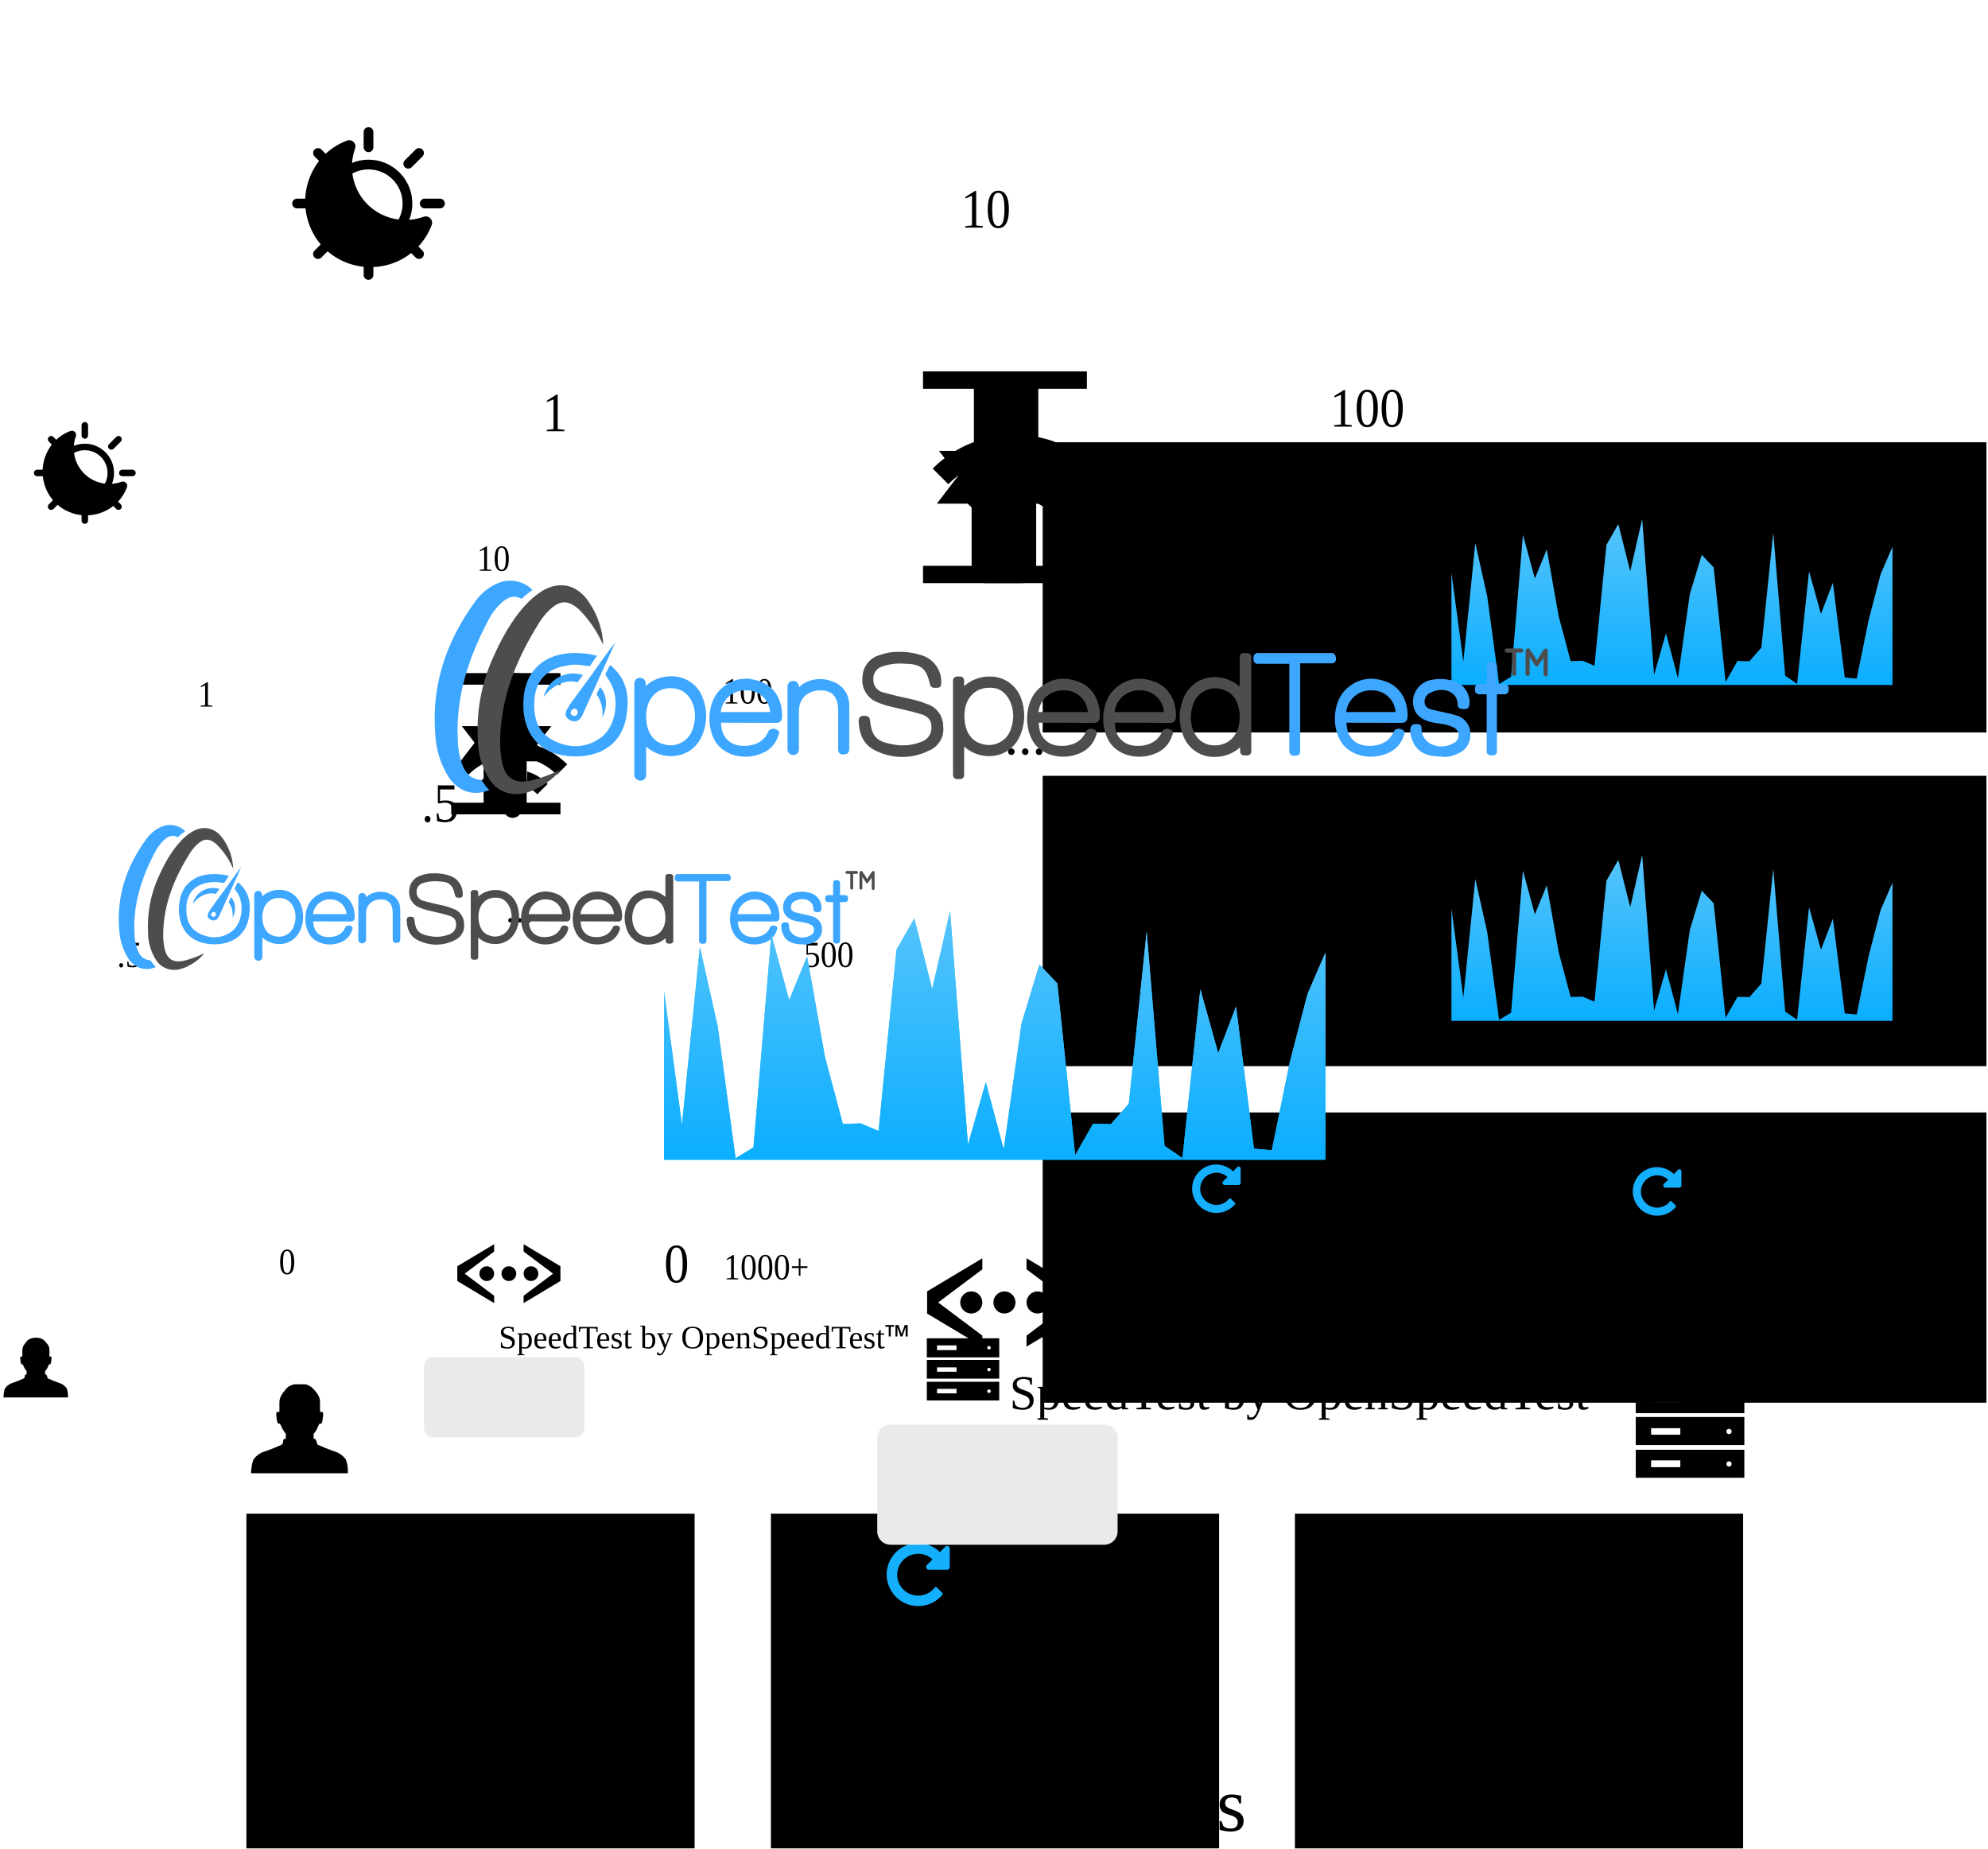
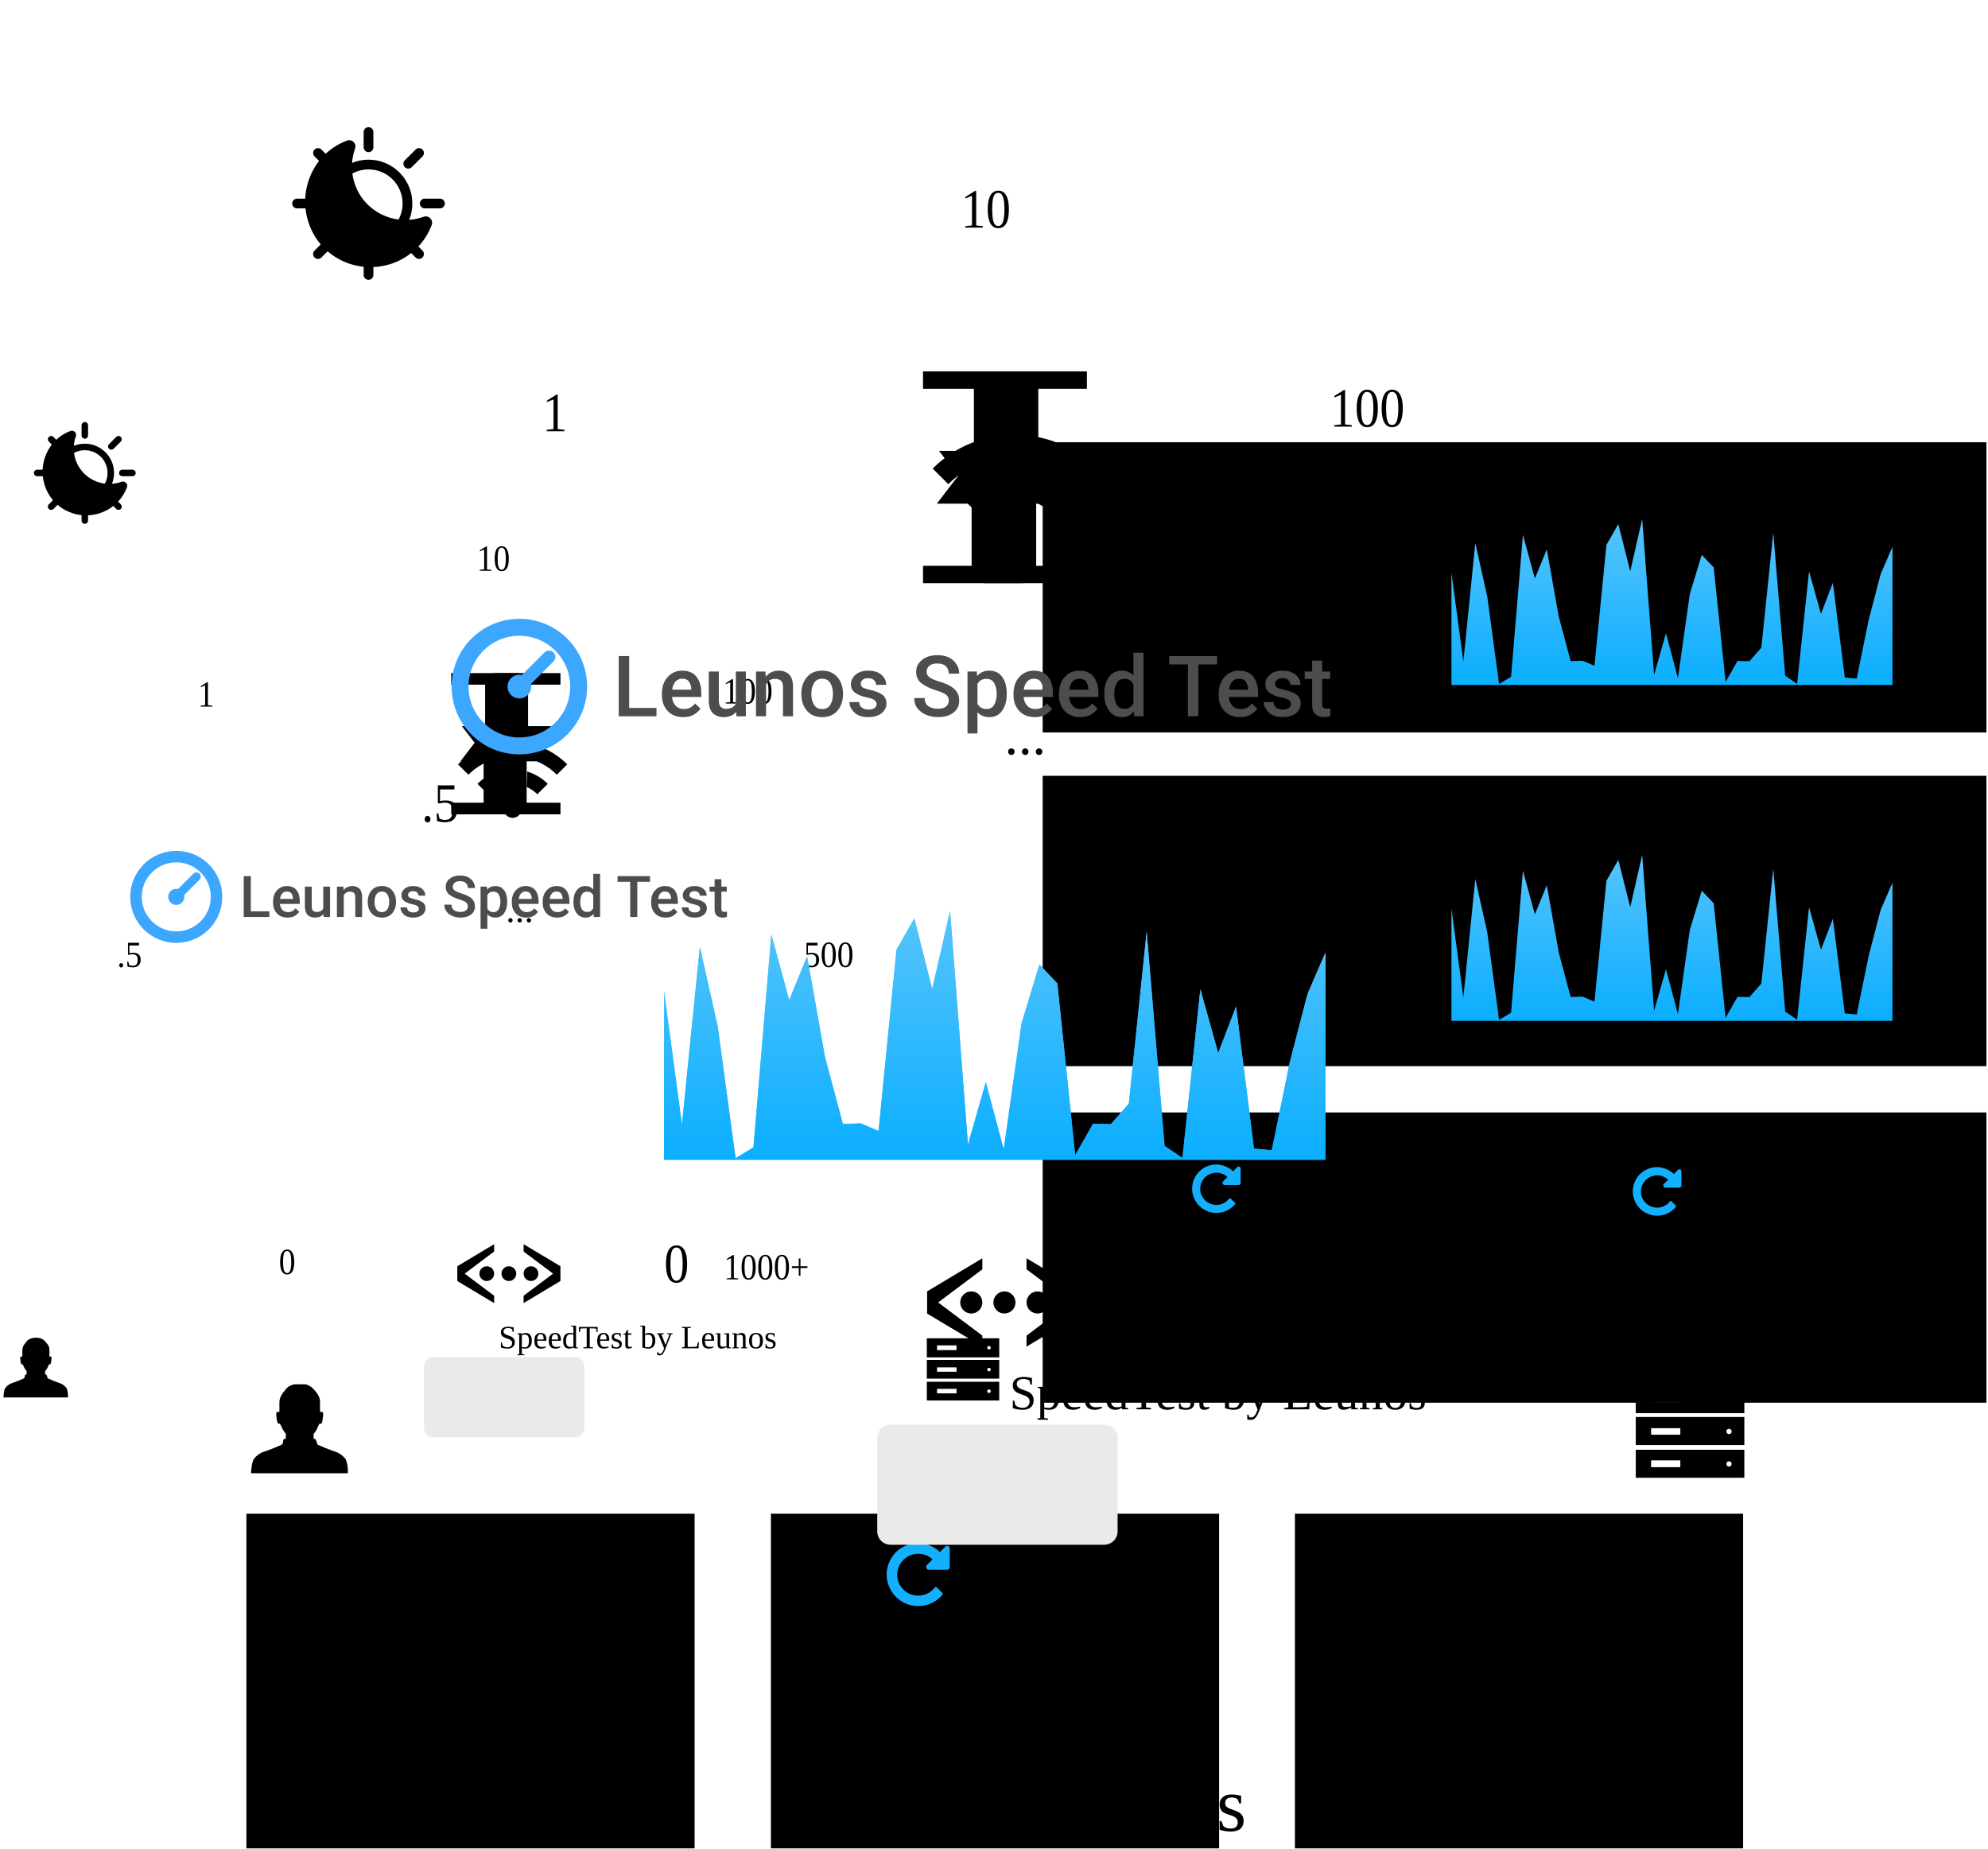
<svg xmlns="http://www.w3.org/2000/svg" xmlns:xlink="http://www.w3.org/1999/xlink" version="1.1" id="OpenSpeedtest" class="openSpeedtestApp">
  <symbol id="logo" viewBox="0 0 262.79 50.38">
-     <a target="_blank" href="http://openspeedtest.com?ref=Self-Hosted-Intro&amp;run=5">
-       <g>
-         <path d="M39.77,15.17A27,27,0,0,0,34,6.71c-2.49-2.13-4.33-2.13-6.68,0a15.2,15.2,0,0,0-2.55,3.06c-5.4,8.59-9.17,17.68-9.31,28a22.39,22.39,0,0,0,.5,5.33C16.83,46.7,19,48,22.66,47.2a32.27,32.27,0,0,0,7-2.56c-1.78,2.63-6.47,5.4-9.38,5.68a7.44,7.44,0,0,1-7.46-3.62,17.59,17.59,0,0,1-2.62-9.16A41.31,41.31,0,0,1,13.42,19C15.55,14.1,18,9.41,21.66,5.51a18.35,18.35,0,0,1,3.91-3.2C29.33.18,33,.82,35.72,4.09a19.33,19.33,0,0,1,4,9.94Z" style="fill: #4d4d4d" />
-         <path d="M12.93,49.4C9.16,51,5.47,49.76,3.2,46.2A20.53,20.53,0,0,1,.21,37C-.92,25.11,2.56,14.6,9.45,5.08A12.69,12.69,0,0,1,15.06.53a7.51,7.51,0,0,1,7.31,1,5.17,5.17,0,0,1,.71.71A14.47,14.47,0,0,0,20.53,4.3c-2.21-1.28-3.84.14-4.76.92a14.34,14.34,0,0,0-3,3.91C8,18.08,4.9,27.52,5.47,37.89a17.58,17.58,0,0,0,1,5.4c.71,1.85,1.71,3.48,4.48,3.77C11.15,47.06,12,48.69,12.93,49.4Z" style="fill: #3da6ff" />
-         <path d="M109.31,16.8a16.31,16.31,0,0,1,6,.92A6.55,6.55,0,0,1,119.61,24c0,.78-.15,1.28-1,1.28s-1.42.14-1.7-.92c-.86-3.77-2.13-4.69-6-4.76a12.92,12.92,0,0,0-5,.57,3,3,0,0,0-2.34,3.19A3,3,0,0,0,106,26.39c2.48.71,4.9,1.21,7.39,1.77a22,22,0,0,1,2.77.93,5.47,5.47,0,0,1,3.9,5.25,5.44,5.44,0,0,1-3.34,5.76,14,14,0,0,1-12.35.14c-3-1.28-4.12-3.84-4.27-7,0-.93.36-1.35,1.28-1.35s1.35.28,1.42,1.21c.43,3.76,1.64,4.9,5.4,5.54a11.78,11.78,0,0,0,6.61-.57,3.45,3.45,0,0,0,2.48-3.48c0-1.64-.78-2.63-2.63-3.13-2.34-.71-4.83-1.21-7.17-1.77a22.21,22.21,0,0,1-3-1,5.61,5.61,0,0,1-3.48-6,5.55,5.55,0,0,1,4.26-5.19A11.35,11.35,0,0,1,109.31,16.8Z" style="fill: #4d4d4d" />
-         <path d="M237.65,41.52c-3.84,0-6-1.35-6.89-4.05a5.87,5.87,0,0,1-.43-2.2c0-.86.36-1.42,1.28-1.42S233,33.92,233,35c0,3.55,4.41,5.26,7.53,3.34a2,2,0,0,0,1.21-1.92,2,2,0,0,0-1.35-1.84c-1.49-.79-3.2-.79-4.9-1.14-3.2-.71-4.76-2.56-4.48-5.61a5.37,5.37,0,0,1,4.69-4.48,10.83,10.83,0,0,1,4.76.29,5.24,5.24,0,0,1,3.84,5.54c-.08.78-.43,1.13-1.14,1.13s-1.63-.07-1.63-.92c.07-3.34-3.56-4.4-6.33-3a2.31,2.31,0,0,0-1.49,2.34c.07,1.14.93,1.49,1.78,1.71,1.85.49,3.83.78,5.68,1.35a4.49,4.49,0,0,1,3.34,4.54,4.62,4.62,0,0,1-3.13,4.55A6,6,0,0,1,237.65,41.52Z" style="fill: #3da6ff" />
-         <path d="M35,22.27,33.74,24c-2.35-.78-5.83.43-8,3.48A7.15,7.15,0,0,1,35,22.27Z" style="fill: #3da6ff" />
-         <path d="M39.56,32.35a7.75,7.75,0,0,0-1.35-5.54l.85-1.7C40.7,26.89,40.91,29.73,39.56,32.35Z" style="fill: #3da6ff" />
-         <path d="M262.79,17.65h0V16.8c0-.36,0-.71-.35-.78s-.57.28-.78.5c-.43.71-.93,1.42-1.42,2.27-.57-.85-1-1.64-1.5-2.27-.14-.29-.35-.71-.78-.5s-.42.42-.42.78V22a.53.53,0,0,0,.49.5h0a.53.53,0,0,0,.5-.5v-4l1.35,2.13c.14.14.43.28.57,0l1.35-1.85v3.84a.53.53,0,0,0,.5.49h0a.53.53,0,0,0,.49-.49V17.72h0Z" style="fill: #4d4d4d" />
-         <path d="M256.54,16h-3.41a.53.53,0,0,0-.49.49h0a.53.53,0,0,0,.49.5h1.21v5a.54.54,0,0,0,.5.5h0a.54.54,0,0,0,.5-.5v-5h1.2a.53.53,0,0,0,.5-.5h0A.59.59,0,0,0,256.54,16Z" style="fill: #4d4d4d" />
-         <path d="M252.64,24.4h-1.85V20.14a1,1,0,0,0-.92-.93h-.57a1,1,0,0,0-.93.93V24.4h-1.84a.94.94,0,0,0-.92.92v.57a.93.93,0,0,0,.92.92h1.84v13.5a.94.94,0,0,0,.93.92h.57a.94.94,0,0,0,.92-.92V26.81h1.85a.94.94,0,0,0,.92-.92v-.57A.94.94,0,0,0,252.64,24.4Z" style="fill: #3da6ff" />
-         <path d="M212.72,18a1,1,0,0,0-.92-.93H194.25a1,1,0,0,0-.92.93v.71a.94.94,0,0,0,.92.92h7.53V40.38a.94.94,0,0,0,.93.92h.71a.94.94,0,0,0,.92-.92V19.5h7.53a.94.94,0,0,0,.92-.92V18Z" style="fill: #3da6ff" />
-         <path d="M190.06,39.31v0Z" style="fill: #7c7c7c" />
-         <path d="M190.06,18v7c-4.4-3.84-11.43-2.77-13.49,3.34a11.48,11.48,0,0,0,.07,8,7.72,7.72,0,0,0,7.53,5.26,8.84,8.84,0,0,0,6-2.27h0v1a.94.94,0,0,0,.93.92h.78a.93.93,0,0,0,.92-.92V18a.94.94,0,0,0-.92-.93h-.78A.92.92,0,0,0,190.06,18Zm-6.82,20.81a4.79,4.79,0,0,1-1.13-.29c-3.06-1.2-4.41-5.39-3.06-9.23a5.49,5.49,0,0,1,7.11-3.55c2.48.71,3.9,3.12,3.9,6.53C190.06,36.62,187.22,39.31,183.24,38.82Z" style="fill: #4d4d4d" />
-         <path d="M48.58,47.2h0a1.31,1.31,0,0,0,1.35-1.35V39.17c4.4,3.84,11.43,2.77,13.49-3.34a11.48,11.48,0,0,0-.07-8,7.7,7.7,0,0,0-7.52-5.26,8.83,8.83,0,0,0-6,2.28h0v-.57a1.31,1.31,0,0,0-1.35-1.35h0a1.31,1.31,0,0,0-1.35,1.35V45.78A1.42,1.42,0,0,0,48.58,47.2Zm8.17-21.74a6,6,0,0,1,1.13.29c3.06,1.21,4.41,5.4,3.06,9.23a5.47,5.47,0,0,1-7.1,3.55c-2.49-.71-3.91-3.12-3.91-6.53C49.93,27.67,52.7,24.83,56.75,25.46Z" style="fill: #3da6ff" />
-         <path d="M228.06,33.56c1.21.07,1.64-.5,1.64-1.63.07-3.55-1.64-6.61-4.55-7.89-3.41-1.42-6.68-1.27-9.66,1.28-3.34,2.77-3.91,9-1.42,12.86,2.13,3.19,7,4.33,11.08,2.48a6.57,6.57,0,0,0,3.62-4c.29-.57.36-1.28-.35-1.5a1.51,1.51,0,0,0-1.78.15c-.28.28-.35.71-.57,1-1.13,2.06-3.83,3.05-6.74,2.56a4.77,4.77,0,0,1-3.91-4,10.21,10.21,0,0,1-.14-1.35ZM215.21,31a5.92,5.92,0,0,1,.92-2.55h0a5.81,5.81,0,0,1,5.26-2.56A5.46,5.46,0,0,1,226.85,31Z" style="fill: #3da6ff" />
-         <path d="M173.37,33.56c1.21.07,1.64-.5,1.64-1.63.07-3.55-1.64-6.61-4.55-7.89-3.41-1.42-6.68-1.27-9.66,1.28-3.34,2.77-3.91,9-1.42,12.86,2.13,3.19,7,4.33,11.08,2.48a6.57,6.57,0,0,0,3.62-4c.29-.57.36-1.28-.35-1.5a1.51,1.51,0,0,0-1.78.15c-.28.28-.35.71-.57,1-1.13,2.06-3.83,3.05-6.74,2.56a4.77,4.77,0,0,1-3.91-4,10.21,10.21,0,0,1-.14-1.35ZM160.52,31a5.92,5.92,0,0,1,.92-2.55h0a5.81,5.81,0,0,1,5.26-2.56A5.46,5.46,0,0,1,172.16,31Z" style="fill: #4d4d4d" />
-         <path d="M155.4,33.56c1.21.07,1.64-.5,1.64-1.63.07-3.55-1.64-6.61-4.55-7.89-3.41-1.42-6.68-1.27-9.66,1.28-3.34,2.77-3.91,9-1.42,12.86,2.13,3.19,7,4.33,11.08,2.48a6.57,6.57,0,0,0,3.62-4c.29-.57.36-1.28-.35-1.5a1.51,1.51,0,0,0-1.78.15c-.28.28-.35.71-.57,1-1.13,2.06-3.83,3.05-6.74,2.56a4.77,4.77,0,0,1-3.91-4,10.21,10.21,0,0,1-.14-1.35ZM142.55,31a5.92,5.92,0,0,1,.92-2.55h0a5.81,5.81,0,0,1,5.26-2.56A5.49,5.49,0,0,1,154.2,31Z" style="fill: #4d4d4d" />
-         <path d="M80.4,33.56c1.21.07,1.63-.5,1.63-1.63.07-3.55-1.63-6.61-4.54-7.89-3.41-1.42-6.68-1.27-9.66,1.28-3.34,2.77-3.91,9-1.42,12.86,2.13,3.19,7,4.33,11.08,2.48a6.6,6.6,0,0,0,3.62-4c.28-.57.36-1.28-.36-1.5a1.49,1.49,0,0,0-1.77.15c-.28.28-.36.71-.57,1-1.14,2.06-3.83,3.05-6.75,2.56a4.75,4.75,0,0,1-3.9-4,10.21,10.21,0,0,1-.14-1.35ZM67.54,31a5.88,5.88,0,0,1,.93-2.55h0a5.8,5.8,0,0,1,5.25-2.56A5.46,5.46,0,0,1,79.19,31Z" style="fill: #3da6ff" />
-         <path d="M97.87,29.51A5.77,5.77,0,0,0,94,23.83a7.7,7.7,0,0,0-7,.5,8.08,8.08,0,0,0-1,.85V25a1.35,1.35,0,1,0-2.7,0V39.81a1.35,1.35,0,0,0,2.7,0V30.65c.07-3,2.2-4.83,5.26-4.76,2.7.07,4,1.63,4,4.76v8.88c0,.92.15,1.49,1.28,1.49s1.35-.71,1.35-1.49C97.87,36.26,97.94,32.92,97.87,29.51Z" style="fill: #3da6ff" />
-         <path d="M86,32.07v0Z" style="fill: #3da6ff" />
-         <path d="M45.38,31.22c-1,8.66-8.16,10.86-14.13,10.15C23.65,40.52,20.38,34.7,21,27.74c.57-7.6,6.32-11.3,13.92-10.59a10.89,10.89,0,0,1,1.5.15c.78.14,1.91.42,1.91.42l-1.2,1.71-.43.71-1.21-.07A9.87,9.87,0,0,0,31.39,20c-5.11.78-7.81,3.76-7.88,9-.07,3.76,1,7,4.69,8.8s7.6,1.78,11.08-.78,4.54-9.09,2.13-13.14l-1.14-1.77,1.14-2.21C45.17,22.91,46,26.89,45.38,31.22Z" style="fill: #3da6ff" />
-         <path d="M41.34,16.23h0c-3.13,4.41-6.25,8.74-9.52,13.14l-.14.29c-.07.07-.07.14-.15.28-.92,1.28-.85,2.2.29,2.91s2.34.36,3-1c2.28-5,4.55-10.09,6.89-15.2l.93-2.06ZM33.67,31.57a1,1,0,0,1-.72.36.83.83,0,0,1-.85-.85,1,1,0,0,1,.85-.86.81.81,0,0,1,.72.36A1.22,1.22,0,0,1,33.67,31.57Z" style="fill: #3da6ff" />
-         <path d="M136.08,34.91a5.46,5.46,0,0,1-7.1,3.55c-2.48-.71-3.91-3.12-3.91-6.53,0-4.41,2.77-7.1,6.89-6.61a4.75,4.75,0,0,1,1.14.29C136,26.89,137.43,31.15,136.08,34.91Zm2.42-7A7.72,7.72,0,0,0,131,22.62a8.85,8.85,0,0,0-6,2.28V23.55a.94.94,0,0,0-.92-.93h-.78a.94.94,0,0,0-.92.93V45.92a.93.93,0,0,0,.92.92h.78a.93.93,0,0,0,.92-.92V39.17c4.41,3.84,11.44,2.77,13.5-3.34A11.79,11.79,0,0,0,138.5,27.88Z" style="fill: #4d4d4d" />
-       </g>
-       <rect fill="transparent" x="0" y="0" width="265" height="60" />
-     </a>
+     <g>
+       <circle cx="20" cy="25" r="14" style="fill:none;stroke:#3da6ff;stroke-width:4" />
+       <path d="M20 25 L27 18" style="fill:none;stroke:#3da6ff;stroke-width:3;stroke-linecap:round" />
+       <circle cx="20" cy="25" r="2.8" style="fill:#3da6ff" />
+       <text x="42" y="32" style="font-family:Roboto, Arial, sans-serif;font-size:20px;fill:#4d4d4d;font-weight:500">Leunos Speed Test</text>
+     </g>
  </symbol>
  <symbol id="mainGaugebg" viewBox="0 0 295.93 270.18">
    <path fill="none" d="M64.32,256.41a137,137,0,1,1,192.09-24.8l-.07.09a134.45,134.45,0,0,1-24.71,24.71" />
  </symbol>
  <symbol id="mainGaugeBlue" viewBox="0 0 295.93 270.18">
    <path fill="none" d="M64.32,256.41a137,137,0,1,1,192.09-24.8l-.07.09a134.45,134.45,0,0,1-24.71,24.71" />
  </symbol>
  <symbol id="mainGaugeWhite" viewBox="0 0 295.93 270.18">
    <path fill="none" d="M64.32,256.41a137,137,0,1,1,192.09-24.8l-.07.09a134.45,134.45,0,0,1-24.71,24.71" />
  </symbol>
  <symbol id="oDoMeter" viewBox="0 0 295.93 270.18">
    <text transform="translate(76.34 264.28) scale(0.9 1)">0</text>
    <text transform="translate(23.81 164.6) scale(0.9 1)">.5</text>
    <text transform="translate(50.01 80.11) scale(0.9 1)">1</text>
    <text transform="translate(140.58 36.04) scale(0.9 1)">10</text>
    <text transform="translate(220.43 79.11) scale(0.9 1)">100</text>
    <text transform="translate(246.71 164.6) scale(0.9 1)">500</text>
    <text id="oDoTopSpeed" class="oDoTop-Speed" transform="translate(220.71 265.99) scale(0.9 1)">1000+</text>
    <text id="oDoLiveSpeed" class="oDoLive-Speed" transform="translate(150 150) scale(1 1)">...</text>
    <text id="oDoLiveStatus" class="oDoLive-Status" transform="translate(151 170) scale(1 1)" />
  </symbol>
  <symbol id="progressBar" viewBox="0 0 293.53 18.38">
    <defs>
      <symbol id="personLeft" class="uiBg" viewBox="0 0 33.46 30.9">
        <path d="M32.7,4.8a7.81,7.81,0,0,1-4.1,2.8,61.42,61.42,0,0,0-5.7,2.3s-.1.3-.4,1.3-.9.6-.9.6v1.8a6.15,6.15,0,0,1,1.2,1.8,14.72,14.72,0,0,0,.8,1.7h.5c.5,0,.7,1.9.8,3.2s-1.1.8-1.1.8v3.2c0,1.9-.5,2.8-2.3,4.8s-4.7,1.8-4.7,1.8-3.1.1-4.7-1.8-2.3-3-2.3-4.8V21.1s-1.2.5-1.1-.8.3-3.2.8-3.2H10s.3-.6.8-1.7A9.62,9.62,0,0,1,12,13.6V11.8s-.8.4-.9-.6a2.26,2.26,0,0,0-.4-1.3A61.42,61.42,0,0,0,5,7.6,7.41,7.41,0,0,1,.9,4.8C.2,3.6,0,0,0,0H33.4A11.7,11.7,0,0,1,32.7,4.8Z" />
      </symbol>
      <symbol id="progressElement" class="uiBg" viewBox="0 0 409.31 10.48">
        <line id="progressbg" class="progressbg" x1="5" y1="5" x2="405" y2="5" />
      </symbol>
      <symbol id="doc" class="uiBg" viewBox="0 0 36.8 31.6">
        <path d="M0,31.6V21.9H36.8v9.7Zm15.1-6H5.2V28h9.9Zm16.5.3a.9.9,0,1,0,.9.9A.9.9,0,0,0,31.6,25.9Z" />
        <path d="M0,20.6V11.1H36.8v9.5Zm15.1-6H5.2v2.2h9.9Zm16.5.2a.9.9,0,1,0,.9.9A.9.9,0,0,0,31.6,14.8Z" />
        <path d="M0,9.5V0H36.8V9.5ZM15.1,3.6H5.2V5.9h9.9Zm16.5.2a.9.9,0,1,0,.9.9A.9.9,0,0,0,31.6,3.8Z" />
      </symbol>
    </defs>
    <g id="Progress">
      <g>
        <use width="33.46" height="30.9" transform="matrix(0.57, 0, 0, -0.57, 0, 17.49)" xlink:href="#personLeft" />
        <use width="409.31" height="10.48" transform="matrix(0.57, 0, 0, -0.57, 28.35, 13.39)" xlink:href="#progressElement" />
        <use width="36.8" height="31.6" transform="matrix(0.58, 0, 0, -0.58, 272.2, 18.38)" xlink:href="#doc" />
      </g>
    </g>
  </symbol>
  <symbol id="upSymbol" viewBox="0 0 32.21 41.62">
    <g>
      <path d="M2.71,26H9.55V38.55a2.93,2.93,0,0,0,2.78,3.07h7.13a2.94,2.94,0,0,0,2.78-3.07V26h6.84L15.89,8.8Z" />
      <rect width="32.21" height="3.41" />
    </g>
  </symbol>
  <symbol id="downSymbol" viewBox="0 0 32.21 41.62">
    <g>
      <path d="M29.51,15.62H22.66V3.08A2.94,2.94,0,0,0,19.88,0H12.76A2.94,2.94,0,0,0,10,3.08V15.62H3.14l13.18,17.2Z" />
      <rect y="38.21" width="32.21" height="3.41" />
    </g>
  </symbol>
  <symbol id="resultCard" viewBox="0 0 278.13 85.49">
    <g>
      <rect width="278.13" height="85.49" />
    </g>
  </symbol>
  <symbol id="resultCardMob" viewBox="0 0 88.1 65.79">
    <g>
      <rect width="88.1" height="65.79" />
    </g>
  </symbol>
  <symbol id="downloadRc1" viewBox="0 0 66.93 13.85">
    <g>
      <text transform="translate(0 10.52)" class="rtext">DOWNLOAD</text>
    </g>
  </symbol>
  <symbol id="uploadRc2" viewBox="0 0 46.73 13.85">
    <g>
      <text transform="translate(0 10.52)" class="rtext">UPLOAD</text>
    </g>
  </symbol>
  <symbol id="pingSymbol" viewBox="0 0 14.28 14.28">
    <g>
      <path d="M13.92.64a.55.55,0,0,0-.65.13L12.06,2A7.21,7.21,0,0,0,9.79.52a7,7,0,0,0-5.42,0,7,7,0,0,0-3.8,3.8,7,7,0,0,0,0,5.54,7.23,7.23,0,0,0,1.52,2.28,7.25,7.25,0,0,0,2.28,1.53,6.89,6.89,0,0,0,2.77.56,7.12,7.12,0,0,0,5.5-2.57.31.31,0,0,0,.07-.21.23.23,0,0,0-.09-.19L11.35,10a.36.36,0,0,0-.24-.09.27.27,0,0,0-.21.11,4.61,4.61,0,0,1-1.67,1.37,4.68,4.68,0,0,1-2.09.48,4.75,4.75,0,0,1-3.36-1.39A4.84,4.84,0,0,1,2.76,9a4.68,4.68,0,0,1-.38-1.85A4.63,4.63,0,0,1,2.76,5.3,4.74,4.74,0,0,1,5.3,2.76a4.72,4.72,0,0,1,5.09.9L9.1,4.94A.54.54,0,0,0,9,5.58.56.56,0,0,0,9.52,6h4.17a.61.61,0,0,0,.42-.17.57.57,0,0,0,.17-.42V1.19a.56.56,0,0,0-.36-.55Z" style="fill: #14b0fe" />
    </g>
  </symbol>
  <symbol id="pingRc3" viewBox="0 0 28.43 13.85">
    <g>
      <text transform="translate(0 10.52)" class="rtext">PING</text>
    </g>
  </symbol>
  <symbol id="jitterRc3" viewBox="0 0 39.95 13.85">
    <text class="rtext" transform="translate(0 9.64)">JITTER</text>
  </symbol>
  <symbol id="downResultC1" viewBox="0 0 53.35 39.8">
    <text id="downResult" transform="translate(0 20.07)" class="rtextnum">---</text>
    <text x="0" y="35" class="rtextmbms">Mbps</text>
  </symbol>
  <symbol id="upResultC2" viewBox="0 0 53.35 39.8">
    <text id="upRestxt" transform="translate(0 20.07)" class="rtextnum">---</text>
    <text x="0" y="36.09" class="rtextmbms">Mbps</text>
  </symbol>
  <symbol id="pingResultC3" viewBox="0 0 40.01 39.79">
    <text transform="translate(0 20.07)" id="pingResult" class="rtextnum">--</text>
    <text x="0" y="35" class="rtextmbms">ms</text>
  </symbol>
  <symbol id="jitterResultC3" viewBox="0 0 21.99 39.79">
    <text id="jitterDesk" transform="translate(2.33 20.07)" class="rtextnum">--</text>
    <text x="2" y="35" xml:space="preserve" class="rtextmbms">ms</text>
  </symbol>
  <symbol style="fill: url(#gradient)" id="graphc1" viewBox="0 0 200 100">
    <polygon points="0,50 0.00,16.91 3.51,43.13 7.03,8.17 10.54,23.80 14.05,49.71 17.57,47.57 21.08,5.73 24.59,18.61 28.11,10.03 31.62,29.77 35.14,42.97 38.65,42.85 42.16,44.34 45.68,8.71 49.19,2.56 52.70,16.48 56.22,1.10 59.73,47.04 63.24,34.75 66.76,48.00 70.27,23.19 73.78,11.62 77.30,15.34 80.81,49.09 84.32,42.92 87.84,42.99 91.35,38.99 94.86,5.15 98.38,47.27 101.89,49.66 105.41,16.49 108.92,29.03 112.43,19.89 115.95,47.80 119.46,48.13 122.97,30.92 126.49,17.38 130.00,9.27 130,50" class="line" />
  </symbol>
  <symbol style="fill: url(#gradient)" id="graphc2" viewBox="0 0 200 100">
    <polygon points="0,50 0.00,16.91 3.51,43.13 7.03,8.17 10.54,23.80 14.05,49.71 17.57,47.57 21.08,5.73 24.59,18.61 28.11,10.03 31.62,29.77 35.14,42.97 38.65,42.85 42.16,44.34 45.68,8.71 49.19,2.56 52.70,16.48 56.22,1.10 59.73,47.04 63.24,34.75 66.76,48.00 70.27,23.19 73.78,11.62 77.30,15.34 80.81,49.09 84.32,42.92 87.84,42.99 91.35,38.99 94.86,5.15 98.38,47.27 101.89,49.66 105.41,16.49 108.92,29.03 112.43,19.89 115.95,47.80 119.46,48.13 122.97,30.92 126.49,17.38 130.00,9.27 130,50" class="line2" />
  </symbol>
  <symbol id="jitterMob" viewBox="0 0 58.1 35.77">
    <text id="pingMobres" transform="translate(11.07 18.05)" class="rtextnum">--</text>
    <text x="-8" y="33.46" class="rtextmbms">Jitter</text>
    <text id="JitterResultMon" x="17" y="33.46" class="jitter-Mob">--</text>
    <text id="JitterResultms" x="36" y="33.46" class="rtextmbms">ms</text>
  </symbol>
  <symbol id="settings" viewBox="0 0 100 125">
    <rect fill="transparent" x="0" y="25" width="100" height="50" />
    <path d="M36.43,29.64,9.29,50,36.43,70.36v6.78L2.5,56.79V43.21L36.43,22.86Z" />
    <path d="M63.57,70.36,90.71,50,63.57,29.64V22.86L97.5,43.21V56.79L63.57,77.14Z" />
    <circle cx="29.64" cy="50" r="6.79" />
    <circle cx="50" cy="50" r="6.79" />
    <circle cx="70.36" cy="50" r="6.79" />
  </symbol>
  <symbol id="playButton" style="fill: #eaeaea" viewBox="0 0 191.255 191.255">
    <rect width="180" height="90" rx="10" ry="10" class="startButton" />
    <text class="buttonTxt" x="90" y="60">Start</text>
  </symbol>
  <symbol id="introProgress" viewBox="0 0 409.31 10.48">
    <line x1="5" y1="5" x2="405" y2="5" />
  </symbol>
  <symbol id="ConnectError" viewBox="0 0 489.6 489.6">
-     <a target="_blank" href="https://openspeedtest.com/FAQ.php?ref=NetworkError">
+     <a target="_blank" href="javascript:void(0)">
      <g>
        <g>
          <path d="M179.6,235.6c-33.7,10.3-65.5,28.5-92.2,55.1l46.6,46.6c13.9-13.9,30.1-24.8,47.6-32.5L179.6,235.6z" />
          <path d="M175.8,109C111.3,122,49.9,153.4,0,203.3l46.6,46.6c37.5-37.5,83.1-61.9,131.2-73.7L175.8,109z" />
          <path d="M313.8,109l-2,67.3c48.1,11.8,93.7,36.2,131.2,73.7l46.6-46.6C439.8,153.4,378.3,122,313.8,109z" />
          <path d="M307.9,304.8c17.5,7.7,33.7,18.6,47.7,32.6l46.6-46.6c-26.6-26.6-58.5-44.9-92.2-55.2L307.9,304.8z" />
        </g>
        <circle cx="244.8" cy="403.2" r="40" />
        <g>
          <path d="M260.6,330.4h-31.7c-8.3,0-15.1-6.6-15.3-14.9L206,62.2c-0.3-8.6,6.7-15.8,15.3-15.8h47c8.6,0,15.6,7.1,15.3,15.8                  l-7.7,253.3C275.7,323.8,268.9,330.4,260.6,330.4z" />
        </g>
      </g>
    </a>
  </symbol>
  <symbol class="Your-IP" viewBox="0 0 300 299.12">
-     <text id="YourIP" transform="translate(140 228) scale(.8 .8)">SpeedTest by OpenSpeedTest™️</text>
+     <text id="YourIP" transform="translate(140 228) scale(.8 .8)">SpeedTest by Leunos</text>
  </symbol>
  <symbol id="light" viewBox="0 0 512 512">
    <g>
      <path d="M256,108.936c-81.091,0-147.064,65.973-147.064,147.064S174.909,403.064,256,403.064S403.064,337.091,403.064,256         S337.091,108.936,256,108.936z M256,370.383c-63.071,0-114.383-51.312-114.383-114.383c0-63.071,51.312-114.383,114.383-114.383         c63.071,0,114.383,51.312,114.383,114.383C370.383,319.071,319.071,370.383,256,370.383z" />
      <path d="M256,83.708c9.024,0,16.34-7.316,16.34-16.34V16.34C272.34,7.316,265.024,0,256,0c-9.024,0-16.34,7.316-16.34,16.34         v51.027C239.66,76.391,246.976,83.708,256,83.708z" />
      <path d="M256,428.292c-9.024,0-16.34,7.316-16.34,16.34v51.027c0,9.024,7.316,16.34,16.34,16.34c9.024,0,16.34-7.316,16.34-16.34         v-51.027C272.34,435.609,265.024,428.292,256,428.292z" />
      <path d="M111.062,134.171c6.38,6.381,16.727,6.381,23.109,0c6.381-6.38,6.381-16.727,0-23.109L98.089,74.981         c-6.38-6.381-16.727-6.381-23.109,0c-6.381,6.38-6.381,16.727,0,23.109L111.062,134.171z" />
      <path d="M400.938,377.829c-6.38-6.381-16.727-6.38-23.109,0c-6.381,6.38-6.381,16.727,0,23.109l36.081,36.082         c6.38,6.382,16.727,6.382,23.109,0c6.382-6.38,6.382-16.727,0-23.109L400.938,377.829z" />
      <path d="M83.708,256c0-9.024-7.316-16.34-16.34-16.34H16.34C7.316,239.66,0,246.976,0,256c0,9.024,7.316,16.34,16.34,16.34         h51.027C76.391,272.34,83.708,265.024,83.708,256z" />
      <path d="M495.66,239.66h-51.027c-9.024,0-16.34,7.316-16.34,16.34c0,9.024,7.316,16.34,16.34,16.34h51.027         c9.024,0,16.34-7.316,16.34-16.34C512,246.976,504.684,239.66,495.66,239.66z" />
      <path d="M111.062,377.829l-36.081,36.082c-6.381,6.382-6.381,16.727,0,23.109c6.38,6.382,16.727,6.383,23.109,0l36.081-36.082         c6.381-6.381,6.381-16.727,0-23.109C127.79,371.447,117.443,371.447,111.062,377.829z" />
      <path d="M400.938,134.171l36.081-36.082c6.382-6.381,6.382-16.727,0-23.109c-6.38-6.381-16.727-6.381-23.109,0l-36.081,36.082         c-6.381,6.381-6.381,16.727,0,23.109C384.21,140.552,394.557,140.553,400.938,134.171z" />
    </g>
    <rect fill="none" width="512" cursor="pointer" pointer-events="visible" height="512" />
  </symbol>
  <symbol id="dark" viewBox="0 0 1024 1024">
    <path d="M524.8 938.667h-4.267a439.893 439.893 0 0 1-313.173-134.4 446.293 446.293 0 0 1-11.093-597.333 432.213 432.213 0 0 1 170.667-116.907 42.667 42.667 0 0 1 45.227 9.387 42.667 42.667 0 0 1 10.24 42.667 358.4 358.4 0 0 0 82.773 375.893 361.387 361.387 0 0 0 376.747 82.773 42.667 42.667 0 0 1 54.187 55.04A433.493 433.493 0 0 1 836.267 810.667a438.613 438.613 0 0 1-311.467 128z" />
  </symbol>
  <a id="resultsData">
    <svg class="Desktop" viewBox="0 0 586 346">
      <g id="UI-Desk">
        <use id="mainGaugebg-Desk" class="main-Gaugebg" xlink:href="#mainGaugebg" x="10.28" y="36.11" width="273.94" height="245.39" />
        <use id="mainGaugeBlue-Desk" class="main-GaugeBlue" xlink:href="#mainGaugeBlue" x="10.28" y="36.11" width="273.94" height="245.39" />
        <use id="mainGaugeWhite-Desk" class="main-GaugeWhite" xlink:href="#mainGaugeWhite" x="10.28" y="36.11" width="273.94" height="245.39" />
        <use xlink:href="#resultCard" class="Cards" x="307.4" y="31" width="278.1" height="85.5">
						</use>
        <use xlink:href="#resultCard" class="Cards" x="307.4" y="129.3" width="278.1" height="85.5">
						</use>
        <use xlink:href="#resultCard" class="Cards" x="307.4" y="228.5" width="278.1" height="85.5">
						</use>
        <use id="downSymbolDesk" xlink:href="#downSymbol" class="Desktop" x="133" y="99" width="32.21" height="41.62" />
        <use id="upSymbolDesk" xlink:href="#upSymbol" class="Desktop" x="133" y="99" width="32.21" height="41.62" />
        <use id="ConnectErrorDesk" xlink:href="#ConnectError" class="ConnectError" x="135" y="107.8" width="32.21" height="41.62" />
        <use class="oDo-Meter" xlink:href="#oDoMeter" x="10.28" y="36.11" width="273.94" height="245.39" />
        <use xlink:href="#progressBar" x="1" y="295" width="293.53" height="18.38" />
        <use id="progressStatus-Desk" class="intro-Progress" xlink:href="#introProgress" x="29" y="295" width="234" height="21" />
        <use xlink:href="#downloadRc1" x="335.05" y="50.28" width="67" height="16">
						</use>
        <use xlink:href="#uploadRc2" x="345.33" y="145.2" width="47" height="16">
						</use>
        <use xlink:href="#pingSymbol" x="351.4" y="243.8" width="14.3" height="14.4" />
        <use xlink:href="#pingSymbol" x="481.3" y="244.6" width="14.33" height="14.4" />
        <use xlink:href="#pingRc3" x="367.01" y="244.68" width="28" height="16">
						</use>
        <use xlink:href="#jitterRc3" x="495.61" y="246.3" width="39.95" height="13.85">
						</use>
        <use xlink:href="#upSymbol" class="Symbol" x="329" y="146.5" width="11.8" height="13.9" />
        <use xlink:href="#downSymbol" class="Symbol" x="318.7" y="51.9" width="11.8" height="13.8" />
        <use xlink:href="#graphc2" x="427.84" y="134" width="200" height="135">
						</use>
        <use xlink:href="#graphc1" x="427.84" y="35" width="200" height="135">
						</use>
        <use xlink:href="#downResultC1" x="298" y="67.21" width="200" height="45.1">
						</use>
        <use xlink:href="#upResultC2" x="298" y="162.13" width="200" height="45.1">
						</use>
        <use xlink:href="#pingResultC3" x="303.73" y="261.55" width="200" height="45.1">
						</use>
        <use xlink:href="#jitterResultC3" x="420.04" y="262.17" width="200" height="45.1">
						</use>
      </g>
      <g id="intro-Desk">
        <use id="logo-Desk" xlink:href="#logo" x="35" y="140" width="222.8" height="50.22" />
        <use id="deskStart" class="deskStart" xlink:href="#mainGaugebg" x="10.28" y="36.11" width="273.94" height="245.39" />
        <use xlink:href="#resultCard" class="Cards" x="307.4" y="31" width="278.1" height="85.5" />
        <use xlink:href="#resultCard" class="Cards" x="307.4" y="228.5" width="278.1" height="85.5" />
        <use xlink:href="#resultCard" class="Cards" x="307.4" y="129.3" width="278.1" height="85.5" />
        <use xlink:href="#downloadRc1" x="335.05" y="50.28" width="67" height="16">
						</use>
        <use xlink:href="#uploadRc2" x="345.33" y="145.2" width="47" height="16">
						</use>
        <use xlink:href="#pingSymbol" x="351.4" y="243.8" width="14.3" height="14.4" />
        <use xlink:href="#pingSymbol" x="481.3" y="244.6" width="14.33" height="14.4" />
        <use xlink:href="#pingRc3" x="367.01" y="244.68" width="28" height="16">
						</use>
        <use xlink:href="#jitterRc3" x="495.61" y="246.3" width="39.95" height="13.85">
						</use>
        <use xlink:href="#upSymbol" class="Symbol" x="329" y="146.5" width="11.8" height="13.9" />
        <use xlink:href="#downSymbol" class="Symbol" x="318.7" y="51.9" width="11.8" height="13.8" />
        <use xlink:href="#graphc2" x="427.84" y="134" width="200" height="135">
						</use>
        <use xlink:href="#graphc1" x="427.84" y="35" width="200" height="135">
						</use>
        <use xlink:href="#downResultC1" x="298" y="67.21" width="200" height="45.1">
						</use>
        <use xlink:href="#upResultC2" x="298" y="162.13" width="200" height="45.1">
						</use>
        <use xlink:href="#pingResultC3" x="303.73" y="261.55" width="200" height="45.1">
						</use>
        <use xlink:href="#jitterResultC3" x="420.04" y="262.17" width="200" height="45.1">
						</use>
        <use id="nightmode" class="darkmode" xlink:href="#dark" x="10" y="25" width="30" height="30" />
        <use id="daymode" class="darkmode" xlink:href="#light" x="10" y="25" width="30" height="30" />
        <use id="startButtonDesk" class="startButton" xlink:href="#playButton" x="125" y="300.6" width="50.2" height="50.2">
						</use>
        <use id="settingsDesk" class="Startsettings" xlink:href="#settings" x="100" y="260" width="100" height="40">
						</use>
        <use class="Desktop" id="ipDesk" xlink:href="#YourIP" x="7" y="70" />
      </g>
    </svg>
    <svg class="Mobile" viewBox="0 0 295.9 363.3">
      <g id="UI-Mob">
        <use id="mainGaugebg-Mob" class="main-Gaugebg" xlink:href="#mainGaugebg" x="11.18" y="12" width="273.94" height="245.39" />
        <use id="mainGaugeBlue-Mob" class="main-GaugeBlue" xlink:href="#mainGaugeBlue" x="11.18" y="12" width="273.94" height="245.39" />
        <use id="mainGaugeWhite-Mob" class="main-GaugeWhite" xlink:href="#mainGaugeWhite" x="11.18" y="12" width="273.94" height="245.39" />
        <use xlink:href="#resultCardMob" class="Cards" x="1" y="297.52" width="88.1" height="65.8">
						</use>
        <use xlink:href="#resultCardMob" class="Cards" x="104.1" y="297.52" width="88.1" height="65.8">
						</use>
        <use xlink:href="#resultCardMob" class="Cards" x="207.1" y="297.52" width="88.1" height="65.8">
						</use>
        <use id="upSymbolMob" xlink:href="#upSymbol" class="Mobile" x="134" y="73" width="32.21" height="41.62" />
        <use id="downSymbolMob" xlink:href="#downSymbol" class="Mobile" x="134" y="73" width="32.21" height="41.62" />
        <use id="ConnectErrorMob" xlink:href="#ConnectError" class="ConnectError" x="135.9" y="74.02" width="32.21" height="41.62" />
        <use class="oDo-Meter" xlink:href="#oDoMeter" x="11.18" y="12" width="273.94" height="245.39" />
        <use xlink:href="#progressBar" x="1.9" y="272.08" width="293.53" height="18.38" />
        <use id="progressStatus-Mob" class="intro-Progress" xlink:href="#introProgress" x="29" y="272" width="234.5" height="21.5" />
        <use xlink:href="#downloadRc1" x="22.36" y="301.63" width="60" height="15">
						</use>
        <use xlink:href="#uploadRc2" x="237.51" y="301.64" width="42" height="15">
						</use>
        <use xlink:href="#pingRc3" x="143.88" y="301.72" width="26" height="15">
						</use>
        <use xlink:href="#upSymbol" class="Symbol" x="221.8" y="303.42" width="12.3" height="10.6" />
        <use xlink:href="#downSymbol" class="Symbol" x="7.7" y="303.42" width="10.6" height="12.4" />
        <use xlink:href="#pingSymbol" x="126.8" y="303.32" width="12.5" height="12.4" />
        <use id="graphMob1" xlink:href="#graphc1" x="83.1" y="160.45" width="200" height="135">
						</use>
        <use id="graphMob2" xlink:href="#graphc2" x="83.1" y="160.45" width="200" height="135">
						</use>
        <use xlink:href="#jitterMob" x="71.14" y="317.65" width="200" height="45.1">
						</use>
        <use xlink:href="#upResultC2" x="182" y="317.67" width="200" height="45.1">
						</use>
        <use xlink:href="#downResultC1" x="-25" y="317.64" width="200" height="45.1">
						</use>
      </g>
      <g id="intro-Mob">
        <use id="nightmode-Mob" class="darkmode" xlink:href="#dark" x="10" y="25" width="30" height="30" />
        <use id="daymode-Mob" class="darkmode" xlink:href="#light" x="10" y="25" width="30" height="30" />
        <use id="logo-Desk" xlink:href="#logo" x="38" y="110" width="218.8" height="50.22" />
        <use id="deskStartMob" class="deskStart" xlink:href="#mainGaugebg" x="11.18" y="12" width="273.94" height="245.39" />
        <use id="startButtonMob" class="startButton" xlink:href="#playButton" x="125" y="280" width="50.2" height="50.2">
						</use>
        <use id="settingsMob" class="Startsettings" xlink:href="#settings" x="100" y="240" width="100" height="40">
						</use>
        <use class="Mobile" id="ipMob" xlink:href="#YourIP" x="11" y="49" />
      </g>
    </svg>
  </a>
  <linearGradient id="gradient" x1="0%" y1="0%" x2="0%" y2="100%">
    <stop offset="0%" stop-color="#56c4fb" />
    <stop offset="100%" stop-color="#0baeff" />
  </linearGradient>
  <radialGradient id="RadialGradient1">
    <stop offset="0%" stop-color="#56c4fb" />
    <stop offset="100%" stop-color="#0baeff" />
  </radialGradient>
</svg>
